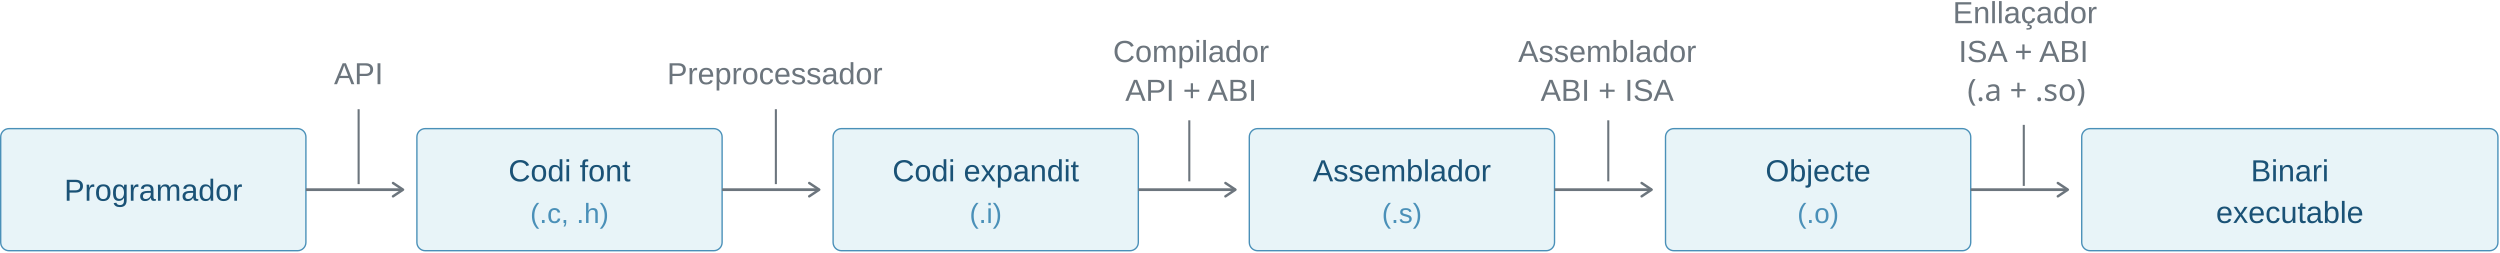
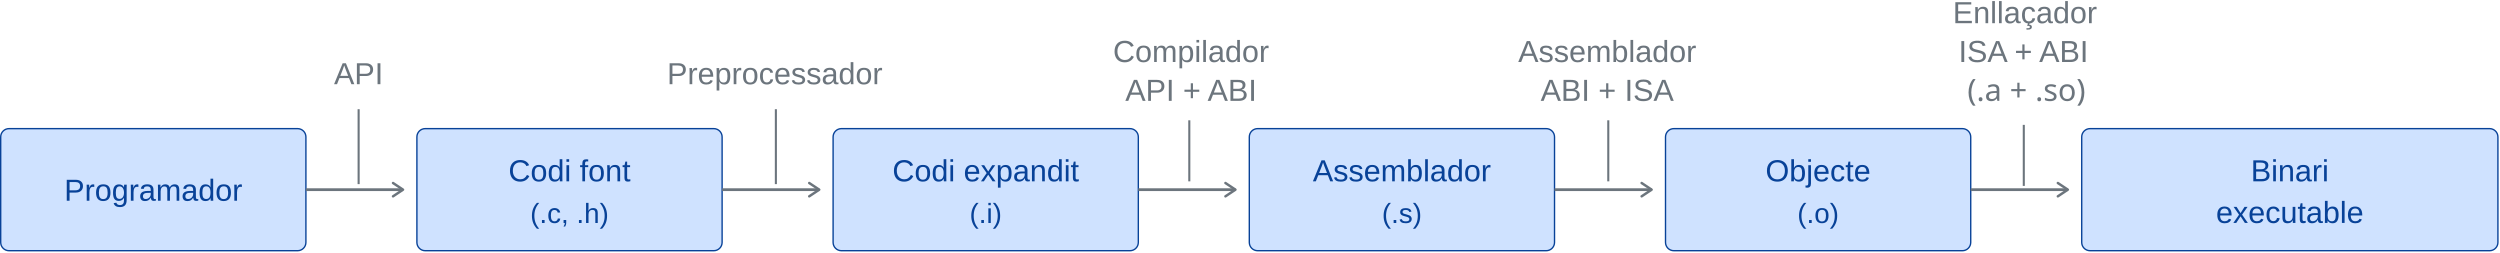
<svg xmlns="http://www.w3.org/2000/svg" width="100%" viewBox="0 0 901 91" role="img" version="1.1" id="svg20">
  <defs id="defs1">
    <marker id="arrow" viewBox="0 0 10 10" refX="8" refY="5" markerWidth="6" markerHeight="6" orient="auto-start-reverse">
      <path d="M 2,1 8,5 2,9" fill="none" stroke="#6c757d" stroke-width="1.5" stroke-linecap="round" stroke-linejoin="round" id="path1" />
    </marker>
  </defs>
  <text x="129.25" y="30.357" font-family="'Liberation Sans', Arial, Helvetica, sans-serif" font-size="11px" fill="#6c757d" text-anchor="middle" id="text1">API</text>
  <line x1="129.25" y1="39.357" x2="129.25" y2="66.357" stroke="#6c757d" stroke-width="0.75" stroke-dasharray="none" id="line1" />
  <line x1="279.625" y1="39.357" x2="279.625" y2="66.357" stroke="#6c757d" stroke-width="0.75" stroke-dasharray="none" id="line1-5" />
  <line x1="428.625" y1="43.357" x2="428.625" y2="65.357" stroke="#6c757d" stroke-width="0.75" stroke-dasharray="none" id="line1-5-2" />
  <line x1="579.625" y1="43.357" x2="579.625" y2="65.357" stroke="#6c757d" stroke-width="0.75" stroke-dasharray="none" id="line1-5-2-1" />
  <line x1="729.375" y1="45" x2="729.375" y2="67" stroke="#6c757d" stroke-width="0.75" stroke-dasharray="none" id="line1-5-2-1-0" />
  <text x="279.25" y="30.357" font-family="'Liberation Sans', Arial, Helvetica, sans-serif" font-size="11px" fill="#6c757d" text-anchor="middle" id="text2">Preprocessador</text>
  <text x="429.25" y="22.357" font-family="'Liberation Sans', Arial, Helvetica, sans-serif" font-size="11px" fill="#6c757d" text-anchor="middle" id="text3">Compilador</text>
  <text x="429.25" y="36.357" font-family="'Liberation Sans', Arial, Helvetica, sans-serif" font-size="11px" fill="#6c757d" text-anchor="middle" id="text4">API + ABI</text>
  <text x="579.25" y="22.357" font-family="'Liberation Sans', Arial, Helvetica, sans-serif" font-size="11px" fill="#6c757d" text-anchor="middle" id="text5">Assemblador</text>
  <text x="579.25" y="36.357" font-family="'Liberation Sans', Arial, Helvetica, sans-serif" font-size="11px" fill="#6c757d" text-anchor="middle" id="text6">ABI + ISA</text>
  <text x="729.789" y="8.357" font-family="'Liberation Sans', Arial, Helvetica, sans-serif" font-size="11px" fill="#6c757d" text-anchor="middle" id="text7">Enllaçador</text>
  <text x="729.25" y="22.357" font-family="'Liberation Sans', Arial, Helvetica, sans-serif" font-size="11px" fill="#6c757d" text-anchor="middle" id="text8">ISA + ABI</text>
  <text x="730.328" y="36.357" font-family="'Liberation Sans', Arial, Helvetica, sans-serif" font-size="11px" fill="#6c757d" text-anchor="middle" id="text9" style="font-style:normal;font-variant:normal;font-weight:normal;font-stretch:normal;font-size:11px;font-family:'Source Sans Pro', sans-serif;-inkscape-font-specification:'Source Sans Pro, sans-serif, Normal';font-variant-ligatures:normal;font-variant-caps:normal;font-variant-numeric:normal;font-variant-east-asian:normal;text-anchor:middle;fill:#6c757d">
    <tspan id="tspan20" x="730.328" y="36.357">(.a + .so)</tspan>
  </text>
-   <rect x="0.25" y="46.357" width="110" height="44" rx="3" fill="#e8f4f8" stroke="#4a90b8" stroke-width="0.5" id="rect9" />
-   <text x="55.25" y="72.357" font-family="'Liberation Sans', Arial, Helvetica, sans-serif" font-size="11px" fill="#1a5276" text-anchor="middle" id="text10">Programador</text>
+   <rect x="0.25" y="46.357" width="110" height="44" rx="3" fill="#cfe2ff" stroke="#084298" stroke-width="0.5" id="rect9" />
+   <text x="55.25" y="72.357" font-family="'Liberation Sans', Arial, Helvetica, sans-serif" font-size="11px" fill="#084298" text-anchor="middle" id="text10">Programador</text>
  <line x1="110.25" y1="68.357" x2="145.25" y2="68.357" stroke="#6c757d" stroke-width="1" marker-end="url(#arrow)" id="line10" />
-   <rect x="150.25" y="46.357" width="110" height="44" rx="3" fill="#e8f4f8" stroke="#4a90b8" stroke-width="0.5" id="rect10" />
-   <text x="205.25" y="65.357" font-family="'Liberation Sans', Arial, Helvetica, sans-serif" font-size="11px" fill="#1a5276" text-anchor="middle" id="text11">Codi font</text>
-   <text x="205.25" y="80.357" font-family="'Liberation Sans', Arial, Helvetica, sans-serif" font-size="10px" fill="#4a90b8" text-anchor="middle" id="text12">(.c, .h)</text>
+   <rect x="150.25" y="46.357" width="110" height="44" rx="3" fill="#cfe2ff" stroke="#084298" stroke-width="0.5" id="rect10" />
+   <text x="205.25" y="65.357" font-family="'Liberation Sans', Arial, Helvetica, sans-serif" font-size="11px" fill="#084298" text-anchor="middle" id="text11">Codi font</text>
+   <text x="205.25" y="80.357" font-family="'Liberation Sans', Arial, Helvetica, sans-serif" font-size="10px" fill="#084298" text-anchor="middle" id="text12">(.c, .h)</text>
  <line x1="260.25" y1="68.357" x2="295.25" y2="68.357" stroke="#6c757d" stroke-width="1" marker-end="url(#arrow)" id="line12" />
-   <rect x="300.25" y="46.357" width="110" height="44" rx="3" fill="#e8f4f8" stroke="#4a90b8" stroke-width="0.5" id="rect12" />
-   <text x="355.25" y="65.357" font-family="'Liberation Sans', Arial, Helvetica, sans-serif" font-size="11px" fill="#1a5276" text-anchor="middle" id="text13">Codi expandit</text>
-   <text x="355.25" y="80.357" font-family="'Liberation Sans', Arial, Helvetica, sans-serif" font-size="10px" fill="#4a90b8" text-anchor="middle" id="text14">(.i)</text>
+   <rect x="300.25" y="46.357" width="110" height="44" rx="3" fill="#cfe2ff" stroke="#084298" stroke-width="0.5" id="rect12" />
+   <text x="355.25" y="65.357" font-family="'Liberation Sans', Arial, Helvetica, sans-serif" font-size="11px" fill="#084298" text-anchor="middle" id="text13">Codi expandit</text>
+   <text x="355.25" y="80.357" font-family="'Liberation Sans', Arial, Helvetica, sans-serif" font-size="10px" fill="#084298" text-anchor="middle" id="text14">(.i)</text>
  <line x1="410.25" y1="68.357" x2="445.25" y2="68.357" stroke="#6c757d" stroke-width="1" marker-end="url(#arrow)" id="line14" />
-   <rect x="450.25" y="46.357" width="110" height="44" rx="3" fill="#e8f4f8" stroke="#4a90b8" stroke-width="0.5" id="rect14" />
-   <text x="505.25" y="65.357" font-family="'Liberation Sans', Arial, Helvetica, sans-serif" font-size="11px" fill="#1a5276" text-anchor="middle" id="text15">Assemblador</text>
-   <text x="505.25" y="80.357" font-family="'Liberation Sans', Arial, Helvetica, sans-serif" font-size="10px" fill="#4a90b8" text-anchor="middle" id="text16">(.s)</text>
+   <rect x="450.25" y="46.357" width="110" height="44" rx="3" fill="#cfe2ff" stroke="#084298" stroke-width="0.5" id="rect14" />
+   <text x="505.25" y="65.357" font-family="'Liberation Sans', Arial, Helvetica, sans-serif" font-size="11px" fill="#084298" text-anchor="middle" id="text15">Assemblador</text>
+   <text x="505.25" y="80.357" font-family="'Liberation Sans', Arial, Helvetica, sans-serif" font-size="10px" fill="#084298" text-anchor="middle" id="text16">(.s)</text>
  <line x1="560.25" y1="68.357" x2="595.25" y2="68.357" stroke="#6c757d" stroke-width="1" marker-end="url(#arrow)" id="line16" />
-   <rect x="600.25" y="46.357" width="110" height="44" rx="3" fill="#e8f4f8" stroke="#4a90b8" stroke-width="0.5" id="rect16" />
-   <text x="655.25" y="65.357" font-family="'Liberation Sans', Arial, Helvetica, sans-serif" font-size="11px" fill="#1a5276" text-anchor="middle" id="text17">Objecte</text>
-   <text x="655.25" y="80.357" font-family="'Liberation Sans', Arial, Helvetica, sans-serif" font-size="10px" fill="#4a90b8" text-anchor="middle" id="text18">(.o)</text>
+   <rect x="600.25" y="46.357" width="110" height="44" rx="3" fill="#cfe2ff" stroke="#084298" stroke-width="0.5" id="rect16" />
+   <text x="655.25" y="65.357" font-family="'Liberation Sans', Arial, Helvetica, sans-serif" font-size="11px" fill="#084298" text-anchor="middle" id="text17">Objecte</text>
+   <text x="655.25" y="80.357" font-family="'Liberation Sans', Arial, Helvetica, sans-serif" font-size="10px" fill="#084298" text-anchor="middle" id="text18">(.o)</text>
  <line x1="710.25" y1="68.357" x2="745.25" y2="68.357" stroke="#6c757d" stroke-width="1" marker-end="url(#arrow)" id="line18" />
-   <rect x="750.25" y="46.357" width="150" height="44" rx="3" fill="#e8f4f8" stroke="#4a90b8" stroke-width="0.5" id="rect18" />
-   <text x="825.25" y="65.357" font-family="'Liberation Sans', Arial, Helvetica, sans-serif" font-size="11px" fill="#1a5276" text-anchor="middle" id="text19">Binari</text>
-   <text x="825.25" y="80.357" font-family="'Liberation Sans', Arial, Helvetica, sans-serif" font-size="11px" fill="#1a5276" text-anchor="middle" id="text20">executable</text>
+   <rect x="750.25" y="46.357" width="150" height="44" rx="3" fill="#cfe2ff" stroke="#084298" stroke-width="0.5" id="rect18" />
+   <text x="825.25" y="65.357" font-family="'Liberation Sans', Arial, Helvetica, sans-serif" font-size="11px" fill="#084298" text-anchor="middle" id="text19">Binari</text>
+   <text x="825.25" y="80.357" font-family="'Liberation Sans', Arial, Helvetica, sans-serif" font-size="11px" fill="#084298" text-anchor="middle" id="text20">executable</text>
</svg>
